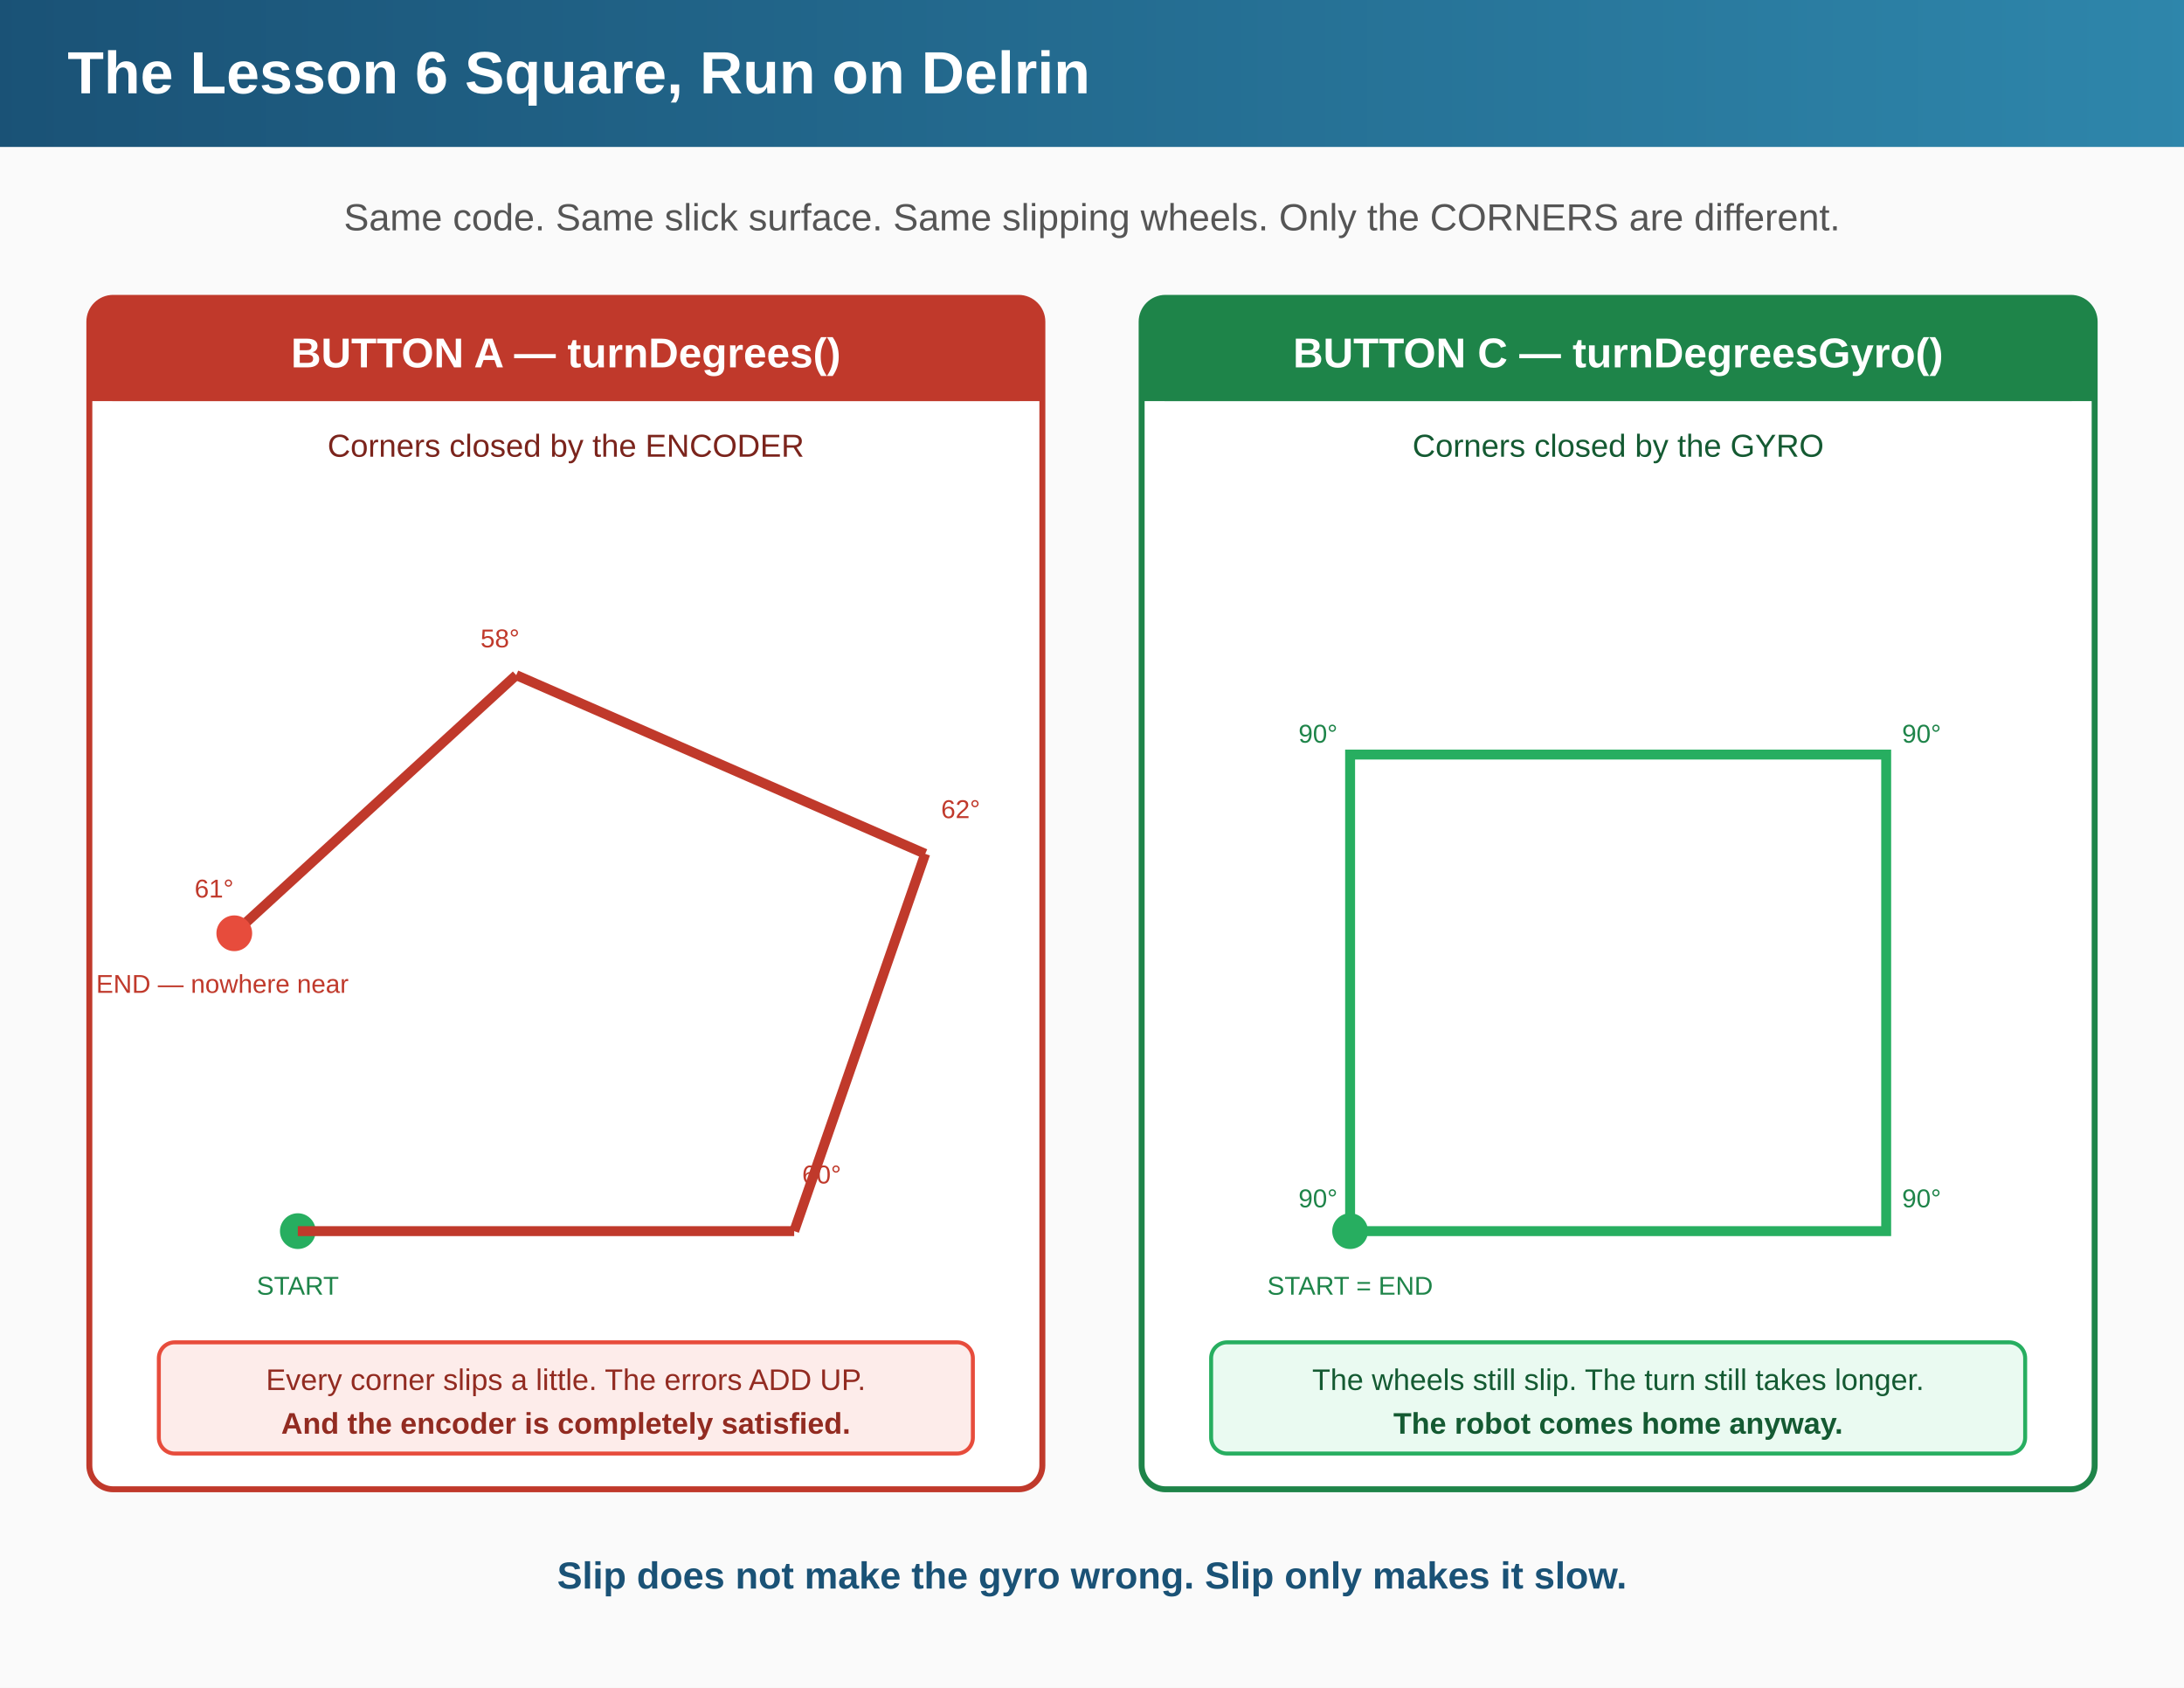
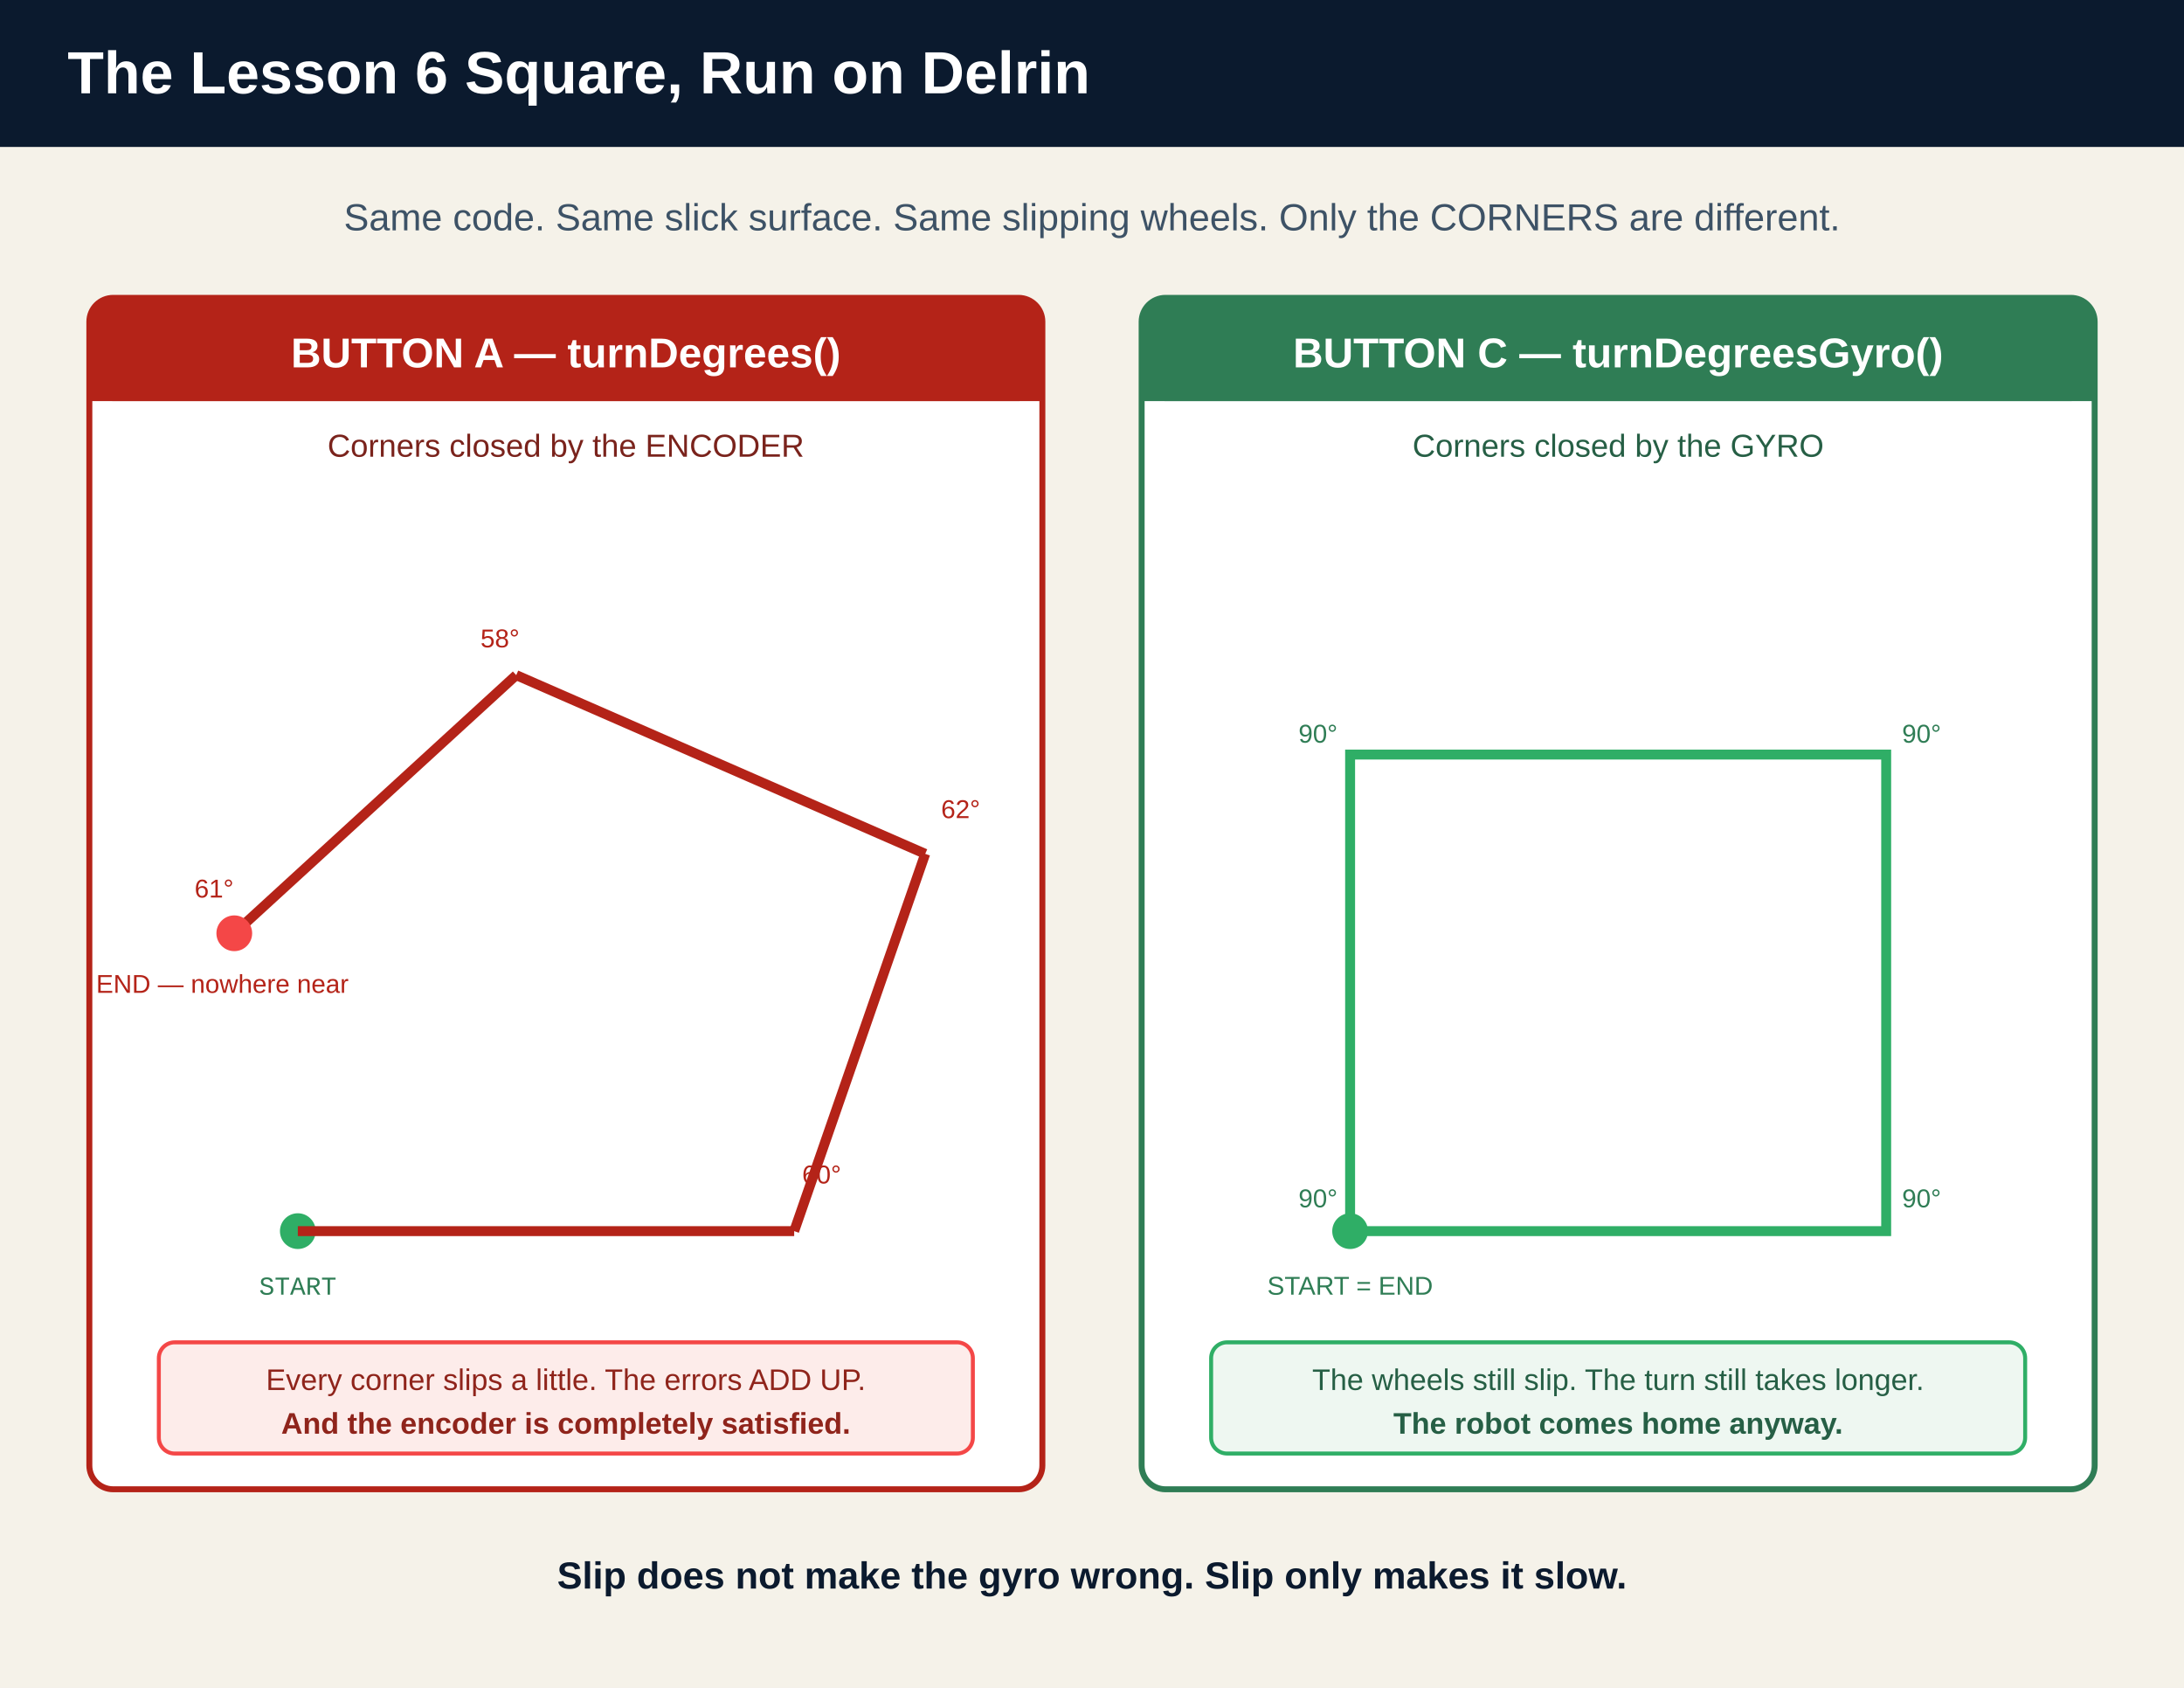
<svg xmlns="http://www.w3.org/2000/svg" viewBox="0 0 1100 850" width="1100" height="850">
-   <defs>
-     <linearGradient id="tb3" x1="0" y1="0" x2="1" y2="0">
-       <stop offset="0" stop-color="#1a5276" />
-       <stop offset="1" stop-color="#2e86ab" />
-     </linearGradient>
-   </defs>
-   <rect width="1100" height="850" fill="#fafafa" />
-   <rect x="0" y="0" width="1100" height="74" fill="url(#tb3)" />
-   <text x="34" y="47" font-family="Segoe UI, Arial, sans-serif" font-size="30" font-weight="600" fill="#ffffff">The Lesson 6 Square, Run on Delrin</text>
-   <text x="550" y="116" text-anchor="middle" font-family="Segoe UI, Arial, sans-serif" font-size="19" fill="#555">Same code. Same slick surface. Same slipping wheels. Only the CORNERS are different.</text>
-   <rect x="45" y="150" width="480" height="600" rx="12" fill="#ffffff" stroke="#c0392b" stroke-width="3" />
-   <rect x="45" y="150" width="480" height="52" rx="12" fill="#c0392b" />
-   <rect x="45" y="186" width="480" height="16" fill="#c0392b" />
-   <text x="285" y="185" text-anchor="middle" font-family="Segoe UI, Arial, sans-serif" font-size="21" font-weight="600" fill="#ffffff">BUTTON A — turnDegrees()</text>
-   <text x="285" y="230" text-anchor="middle" font-family="Segoe UI, Arial, sans-serif" font-size="16" fill="#7b241c">Corners closed by the ENCODER</text>
-   <circle cx="150" cy="620" r="9" fill="#27ae60" />
-   <text x="150" y="652" text-anchor="middle" font-family="Segoe UI, Arial, sans-serif" font-size="13" fill="#1e8449">START</text>
-   <polyline points="150,620 400,620 400,620" fill="none" stroke="#c0392b" stroke-width="5" />
-   <polyline points="400,620 400,620 466,430" fill="none" stroke="#c0392b" stroke-width="5" />
-   <polyline points="466,430 466,430 260,340" fill="none" stroke="#c0392b" stroke-width="5" />
-   <polyline points="260,340 260,340 118,470" fill="none" stroke="#c0392b" stroke-width="5" />
-   <circle cx="118" cy="470" r="9" fill="#e74c3c" />
-   <text x="112" y="500" text-anchor="middle" font-family="Segoe UI, Arial, sans-serif" font-size="13" fill="#c0392b">END — nowhere near</text>
-   <text x="404" y="596" font-family="Segoe UI, Arial, sans-serif" font-size="13" fill="#c0392b">60°</text>
-   <text x="474" y="412" font-family="Segoe UI, Arial, sans-serif" font-size="13" fill="#c0392b">62°</text>
-   <text x="242" y="326" font-family="Segoe UI, Arial, sans-serif" font-size="13" fill="#c0392b">58°</text>
-   <text x="98" y="452" font-family="Segoe UI, Arial, sans-serif" font-size="13" fill="#c0392b">61°</text>
-   <rect x="80" y="676" width="410" height="56" rx="8" fill="#fdecea" stroke="#e74c3c" stroke-width="2" />
-   <text x="285" y="700" text-anchor="middle" font-family="Segoe UI, Arial, sans-serif" font-size="15" fill="#922b21">Every corner slips a little. The errors ADD UP.</text>
-   <text x="285" y="722" text-anchor="middle" font-family="Segoe UI, Arial, sans-serif" font-size="15" font-weight="600" fill="#922b21">And the encoder is completely satisfied.</text>
-   <rect x="575" y="150" width="480" height="600" rx="12" fill="#ffffff" stroke="#1e8449" stroke-width="3" />
-   <rect x="575" y="150" width="480" height="52" rx="12" fill="#1e8449" />
-   <rect x="575" y="186" width="480" height="16" fill="#1e8449" />
-   <text x="815" y="185" text-anchor="middle" font-family="Segoe UI, Arial, sans-serif" font-size="21" font-weight="600" fill="#ffffff">BUTTON C — turnDegreesGyro()</text>
-   <text x="815" y="230" text-anchor="middle" font-family="Segoe UI, Arial, sans-serif" font-size="16" fill="#145a32">Corners closed by the GYRO</text>
-   <rect x="680" y="380" width="270" height="240" fill="none" stroke="#27ae60" stroke-width="5" />
-   <circle cx="680" cy="620" r="9" fill="#27ae60" />
-   <text x="680" y="652" text-anchor="middle" font-family="Segoe UI, Arial, sans-serif" font-size="13" fill="#1e8449">START = END</text>
-   <text x="958" y="608" font-family="Segoe UI, Arial, sans-serif" font-size="13" fill="#1e8449">90°</text>
-   <text x="958" y="374" font-family="Segoe UI, Arial, sans-serif" font-size="13" fill="#1e8449">90°</text>
-   <text x="654" y="374" font-family="Segoe UI, Arial, sans-serif" font-size="13" fill="#1e8449">90°</text>
-   <text x="654" y="608" font-family="Segoe UI, Arial, sans-serif" font-size="13" fill="#1e8449">90°</text>
-   <rect x="610" y="676" width="410" height="56" rx="8" fill="#eafaf1" stroke="#27ae60" stroke-width="2" />
-   <text x="815" y="700" text-anchor="middle" font-family="Segoe UI, Arial, sans-serif" font-size="15" fill="#145a32">The wheels still slip. The turn still takes longer.</text>
-   <text x="815" y="722" text-anchor="middle" font-family="Segoe UI, Arial, sans-serif" font-size="15" font-weight="600" fill="#145a32">The robot comes home anyway.</text>
-   <text x="550" y="800" text-anchor="middle" font-family="Segoe UI, Arial, sans-serif" font-size="19" font-weight="600" fill="#1a5276">Slip does not make the gyro wrong. Slip only makes it slow.</text>
+   <rect width="1100" height="850" fill="#F5F2E9" />
+   <rect x="0" y="0" width="1100" height="74" fill="#0B1A2E" />
+   <text x="34" y="47" font-family="Arial, Helvetica, sans-serif" font-size="30" font-weight="600" fill="#FFFFFF">The Lesson 6 Square, Run on Delrin</text>
+   <text x="550" y="116" text-anchor="middle" font-family="Arial, Helvetica, sans-serif" font-size="19" fill="#3D5266">Same code. Same slick surface. Same slipping wheels. Only the CORNERS are different.</text>
+   <rect x="45" y="150" width="480" height="600" rx="12" fill="#ffffff" stroke="#B42318" stroke-width="3" />
+   <rect x="45" y="150" width="480" height="52" rx="12" fill="#B42318" />
+   <rect x="45" y="186" width="480" height="16" fill="#B42318" />
+   <text x="285" y="185" text-anchor="middle" font-family="Arial, Helvetica, sans-serif" font-size="21" font-weight="600" fill="#FFFFFF">BUTTON A — turnDegrees()</text>
+   <text x="285" y="230" text-anchor="middle" font-family="Arial, Helvetica, sans-serif" font-size="16" fill="#7A231C">Corners closed by the ENCODER</text>
+   <circle cx="150" cy="620" r="9" fill="#2FAE66" />
+   <text x="150" y="652" text-anchor="middle" font-family="Courier New, monospace" font-size="13" fill="#2F7D55">START</text>
+   <polyline points="150,620 400,620 400,620" fill="none" stroke="#B42318" stroke-width="5" />
+   <polyline points="400,620 400,620 466,430" fill="none" stroke="#B42318" stroke-width="5" />
+   <polyline points="466,430 466,430 260,340" fill="none" stroke="#B42318" stroke-width="5" />
+   <polyline points="260,340 260,340 118,470" fill="none" stroke="#B42318" stroke-width="5" />
+   <circle cx="118" cy="470" r="9" fill="#F44747" />
+   <text x="112" y="500" text-anchor="middle" font-family="Arial, Helvetica, sans-serif" font-size="13" fill="#B42318">END — nowhere near</text>
+   <text x="404" y="596" font-family="Arial, Helvetica, sans-serif" font-size="13" fill="#B42318">60°</text>
+   <text x="474" y="412" font-family="Arial, Helvetica, sans-serif" font-size="13" fill="#B42318">62°</text>
+   <text x="242" y="326" font-family="Arial, Helvetica, sans-serif" font-size="13" fill="#B42318">58°</text>
+   <text x="98" y="452" font-family="Arial, Helvetica, sans-serif" font-size="13" fill="#B42318">61°</text>
+   <rect x="80" y="676" width="410" height="56" rx="8" fill="#FDECEA" stroke="#F44747" stroke-width="2" />
+   <text x="285" y="700" text-anchor="middle" font-family="Arial, Helvetica, sans-serif" font-size="15" fill="#8F241B">Every corner slips a little. The errors ADD UP.</text>
+   <text x="285" y="722" text-anchor="middle" font-family="Arial, Helvetica, sans-serif" font-size="15" font-weight="600" fill="#8F241B">And the encoder is completely satisfied.</text>
+   <rect x="575" y="150" width="480" height="600" rx="12" fill="#ffffff" stroke="#2F7D55" stroke-width="3" />
+   <rect x="575" y="150" width="480" height="52" rx="12" fill="#2F7D55" />
+   <rect x="575" y="186" width="480" height="16" fill="#2F7D55" />
+   <text x="815" y="185" text-anchor="middle" font-family="Arial, Helvetica, sans-serif" font-size="21" font-weight="600" fill="#FFFFFF">BUTTON C — turnDegreesGyro()</text>
+   <text x="815" y="230" text-anchor="middle" font-family="Arial, Helvetica, sans-serif" font-size="16" fill="#265F45">Corners closed by the GYRO</text>
+   <rect x="680" y="380" width="270" height="240" fill="none" stroke="#2FAE66" stroke-width="5" />
+   <circle cx="680" cy="620" r="9" fill="#2FAE66" />
+   <text x="680" y="652" text-anchor="middle" font-family="Arial, Helvetica, sans-serif" font-size="13" fill="#2F7D55">START = END</text>
+   <text x="958" y="608" font-family="Arial, Helvetica, sans-serif" font-size="13" fill="#2F7D55">90°</text>
+   <text x="958" y="374" font-family="Arial, Helvetica, sans-serif" font-size="13" fill="#2F7D55">90°</text>
+   <text x="654" y="374" font-family="Arial, Helvetica, sans-serif" font-size="13" fill="#2F7D55">90°</text>
+   <text x="654" y="608" font-family="Arial, Helvetica, sans-serif" font-size="13" fill="#2F7D55">90°</text>
+   <rect x="610" y="676" width="410" height="56" rx="8" fill="#EEF7F1" stroke="#2FAE66" stroke-width="2" />
+   <text x="815" y="700" text-anchor="middle" font-family="Arial, Helvetica, sans-serif" font-size="15" fill="#265F45">The wheels still slip. The turn still takes longer.</text>
+   <text x="815" y="722" text-anchor="middle" font-family="Arial, Helvetica, sans-serif" font-size="15" font-weight="600" fill="#265F45">The robot comes home anyway.</text>
+   <text x="550" y="800" text-anchor="middle" font-family="Arial, Helvetica, sans-serif" font-size="19" font-weight="600" fill="#0B1A2E">Slip does not make the gyro wrong. Slip only makes it slow.</text>
</svg>
